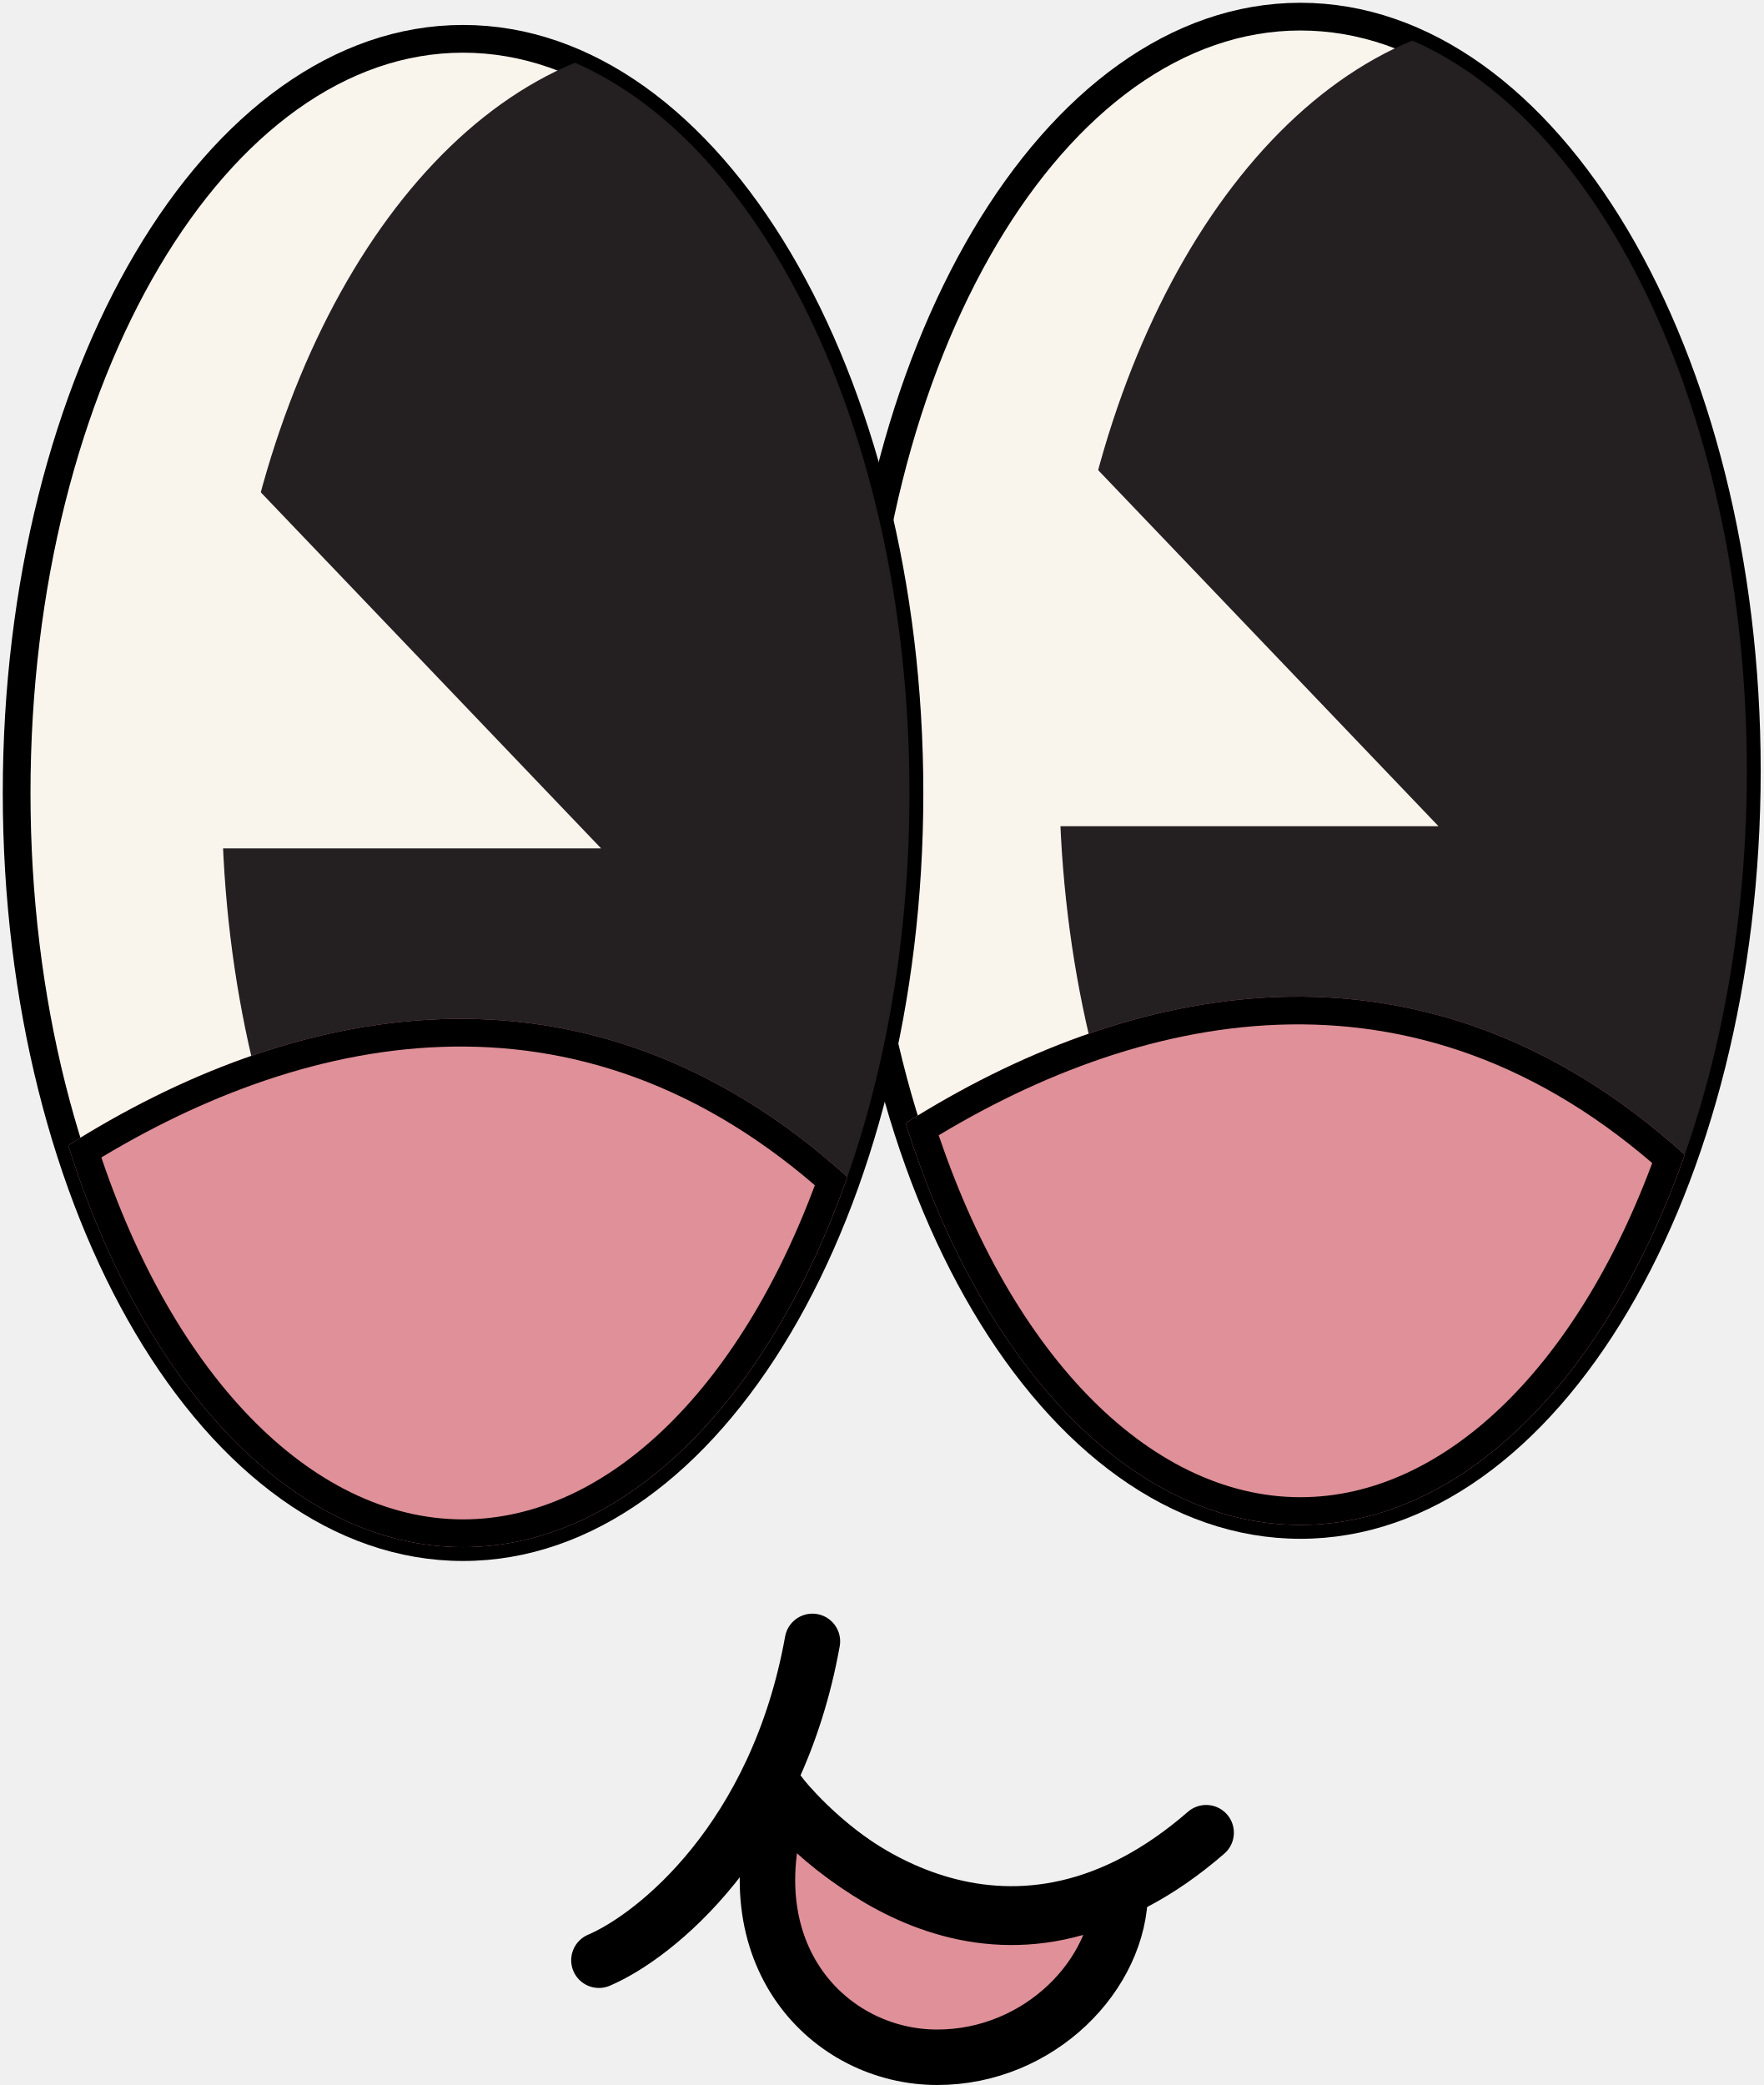
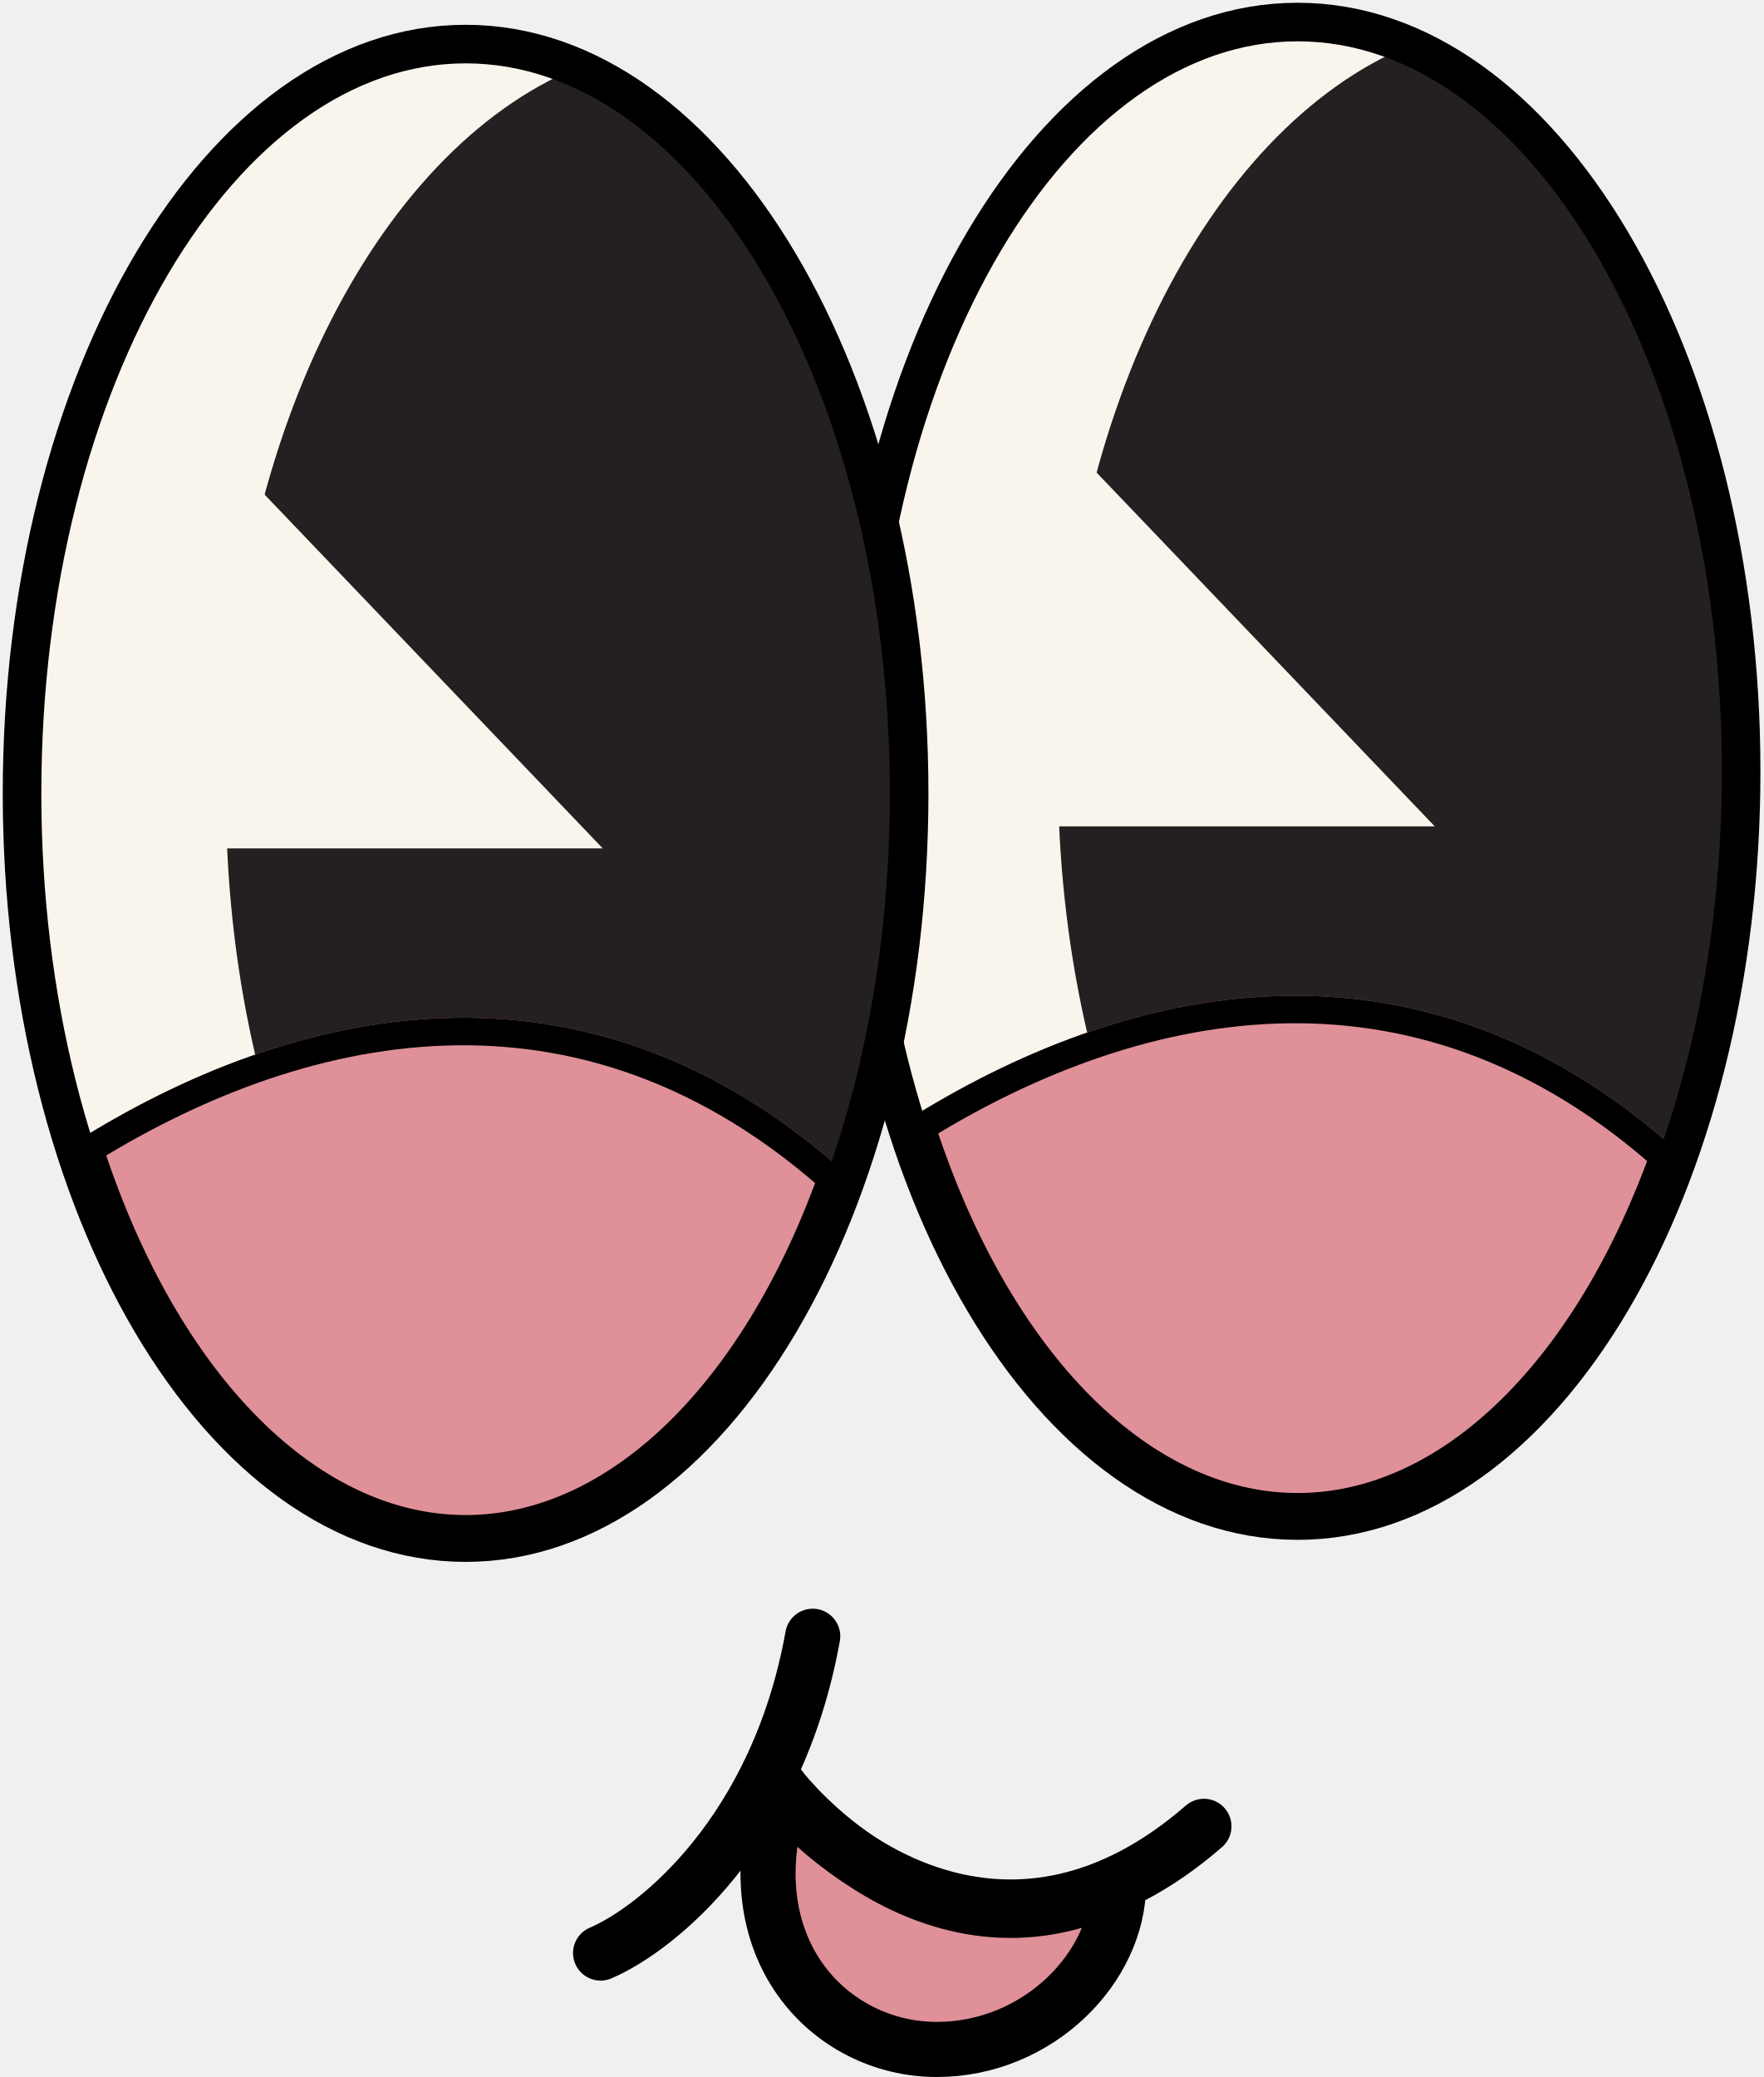
- <svg xmlns="http://www.w3.org/2000/svg" width="318" height="376" viewBox="0 0 318 376" fill="none">
-   <path d="M202.005 341C167.505 358 141 324 141 324C131.499 352.5 149.589 371 169.005 371C187.505 371 202.005 356 202.005 341Z" fill="#DF9098" stroke="black" stroke-width="10" />
-   <path d="M140.5 323.5C151.167 337.333 183 360.5 217.5 330.5" stroke="black" stroke-width="10" stroke-linecap="round" stroke-linejoin="round" />
-   <path d="M108 353.5C118.167 349.167 140.1 331.6 146.5 296" stroke="black" stroke-width="10" stroke-linecap="round" stroke-linejoin="round" />
-   <ellipse cx="234.5" cy="139" rx="80.5" ry="136" fill="#F9F4EC" stroke="black" stroke-width="5" />
-   <path fill-rule="evenodd" clip-rule="evenodd" d="M254.686 270.689C289.375 255.556 315 202.334 315 139C315 75.666 289.375 22.444 254.686 7.311C218.057 22.444 191 75.666 191 139C191 202.334 218.057 255.556 254.686 270.689Z" fill="#241F21" />
+ <svg xmlns="http://www.w3.org/2000/svg" width="320" height="377" viewBox="0 0 320 377" fill="none">
+   <path d="M203.005 342C168.505 359 142 325 142 325C132.499 353.5 150.589 372 170.005 372C188.505 372 203.005 357 203.005 342Z" fill="#DF9098" stroke="black" stroke-width="10" />
+   <path d="M141.5 324.5C152.167 338.333 184 361.5 218.5 331.5" stroke="black" stroke-width="10" stroke-linecap="round" stroke-linejoin="round" />
+   <path d="M109 354.5C119.167 350.167 141.1 332.6 147.5 297" stroke="black" stroke-width="10" stroke-linecap="round" stroke-linejoin="round" />
+   <ellipse cx="235.5" cy="140" rx="80.5" ry="136" fill="#F9F4EC" stroke="black" stroke-width="5" />
+   <path fill-rule="evenodd" clip-rule="evenodd" d="M255.686 271.689C290.375 256.556 316 203.334 316 140C316 76.666 290.375 23.444 255.686 8.311C219.057 23.444 192 76.666 192 140C192 203.334 219.057 256.556 255.686 271.689Z" fill="#241F21" />
  <mask id="path-6-inside-1_150_73" fill="white">
-     <path fill-rule="evenodd" clip-rule="evenodd" d="M303.8 208.242C289.78 248.207 263.992 275 234.5 275C203.626 275 176.812 245.637 163.308 202.539C202.77 177.598 255.943 164.93 303.8 208.242Z" />
+     <path fill-rule="evenodd" clip-rule="evenodd" d="M304.8 209.242C290.78 249.207 264.992 276 235.5 276C204.626 276 177.812 246.637 164.308 203.539C203.77 178.598 256.943 165.93 304.8 209.242Z" />
  </mask>
-   <path fill-rule="evenodd" clip-rule="evenodd" d="M303.8 208.242C289.78 248.207 263.992 275 234.5 275C203.626 275 176.812 245.637 163.308 202.539C202.77 177.598 255.943 164.93 303.8 208.242Z" fill="#DF9098" />
-   <path d="M303.8 208.242L308.518 209.897L309.618 206.763L307.155 204.535L303.8 208.242ZM163.308 202.539L160.636 198.312L157.387 200.366L158.536 204.034L163.308 202.539ZM299.082 206.587C285.283 245.92 260.711 270 234.5 270V280C267.274 280 294.277 250.493 308.518 209.897L299.082 206.587ZM234.5 270C207.055 270 181.4 243.555 168.079 201.044L158.536 204.034C172.224 247.718 200.198 280 234.5 280V270ZM307.155 204.535C282.267 182.01 255.743 173.881 230.226 174.799C204.864 175.711 180.849 185.538 160.636 198.312L165.979 206.765C185.229 194.599 207.53 185.622 230.585 184.792C253.485 183.969 277.476 191.162 300.445 211.949L307.155 204.535Z" fill="black" mask="url(#path-6-inside-1_150_73)" />
-   <path d="M166.402 149C154.901 108 175.569 84 183.902 70L259.402 149H166.402Z" fill="#F9F4EC" />
-   <ellipse cx="83.5" cy="143" rx="80.5" ry="136" fill="#F9F4EC" stroke="black" stroke-width="5" />
-   <path fill-rule="evenodd" clip-rule="evenodd" d="M103.686 274.689C138.375 259.556 164 206.334 164 143C164 79.666 138.375 26.444 103.686 11.311C67.057 26.444 40 79.666 40 143C40 206.334 67.057 259.556 103.686 274.689Z" fill="#241F21" />
-   <mask id="path-11-inside-2_150_73" fill="white">
-     <path fill-rule="evenodd" clip-rule="evenodd" d="M152.8 212.242C138.78 252.207 112.992 279 83.5 279C52.626 279 25.812 249.637 12.308 206.539C51.77 181.598 104.943 168.93 152.8 212.242Z" />
+   <path fill-rule="evenodd" clip-rule="evenodd" d="M304.8 209.242C290.78 249.207 264.992 276 235.5 276C204.626 276 177.812 246.637 164.308 203.539C203.77 178.598 256.943 165.93 304.8 209.242Z" fill="#DF9098" />
+   <path d="M304.8 209.242L309.518 210.897L310.618 207.763L308.155 205.535L304.8 209.242ZM164.308 203.539L161.636 199.312L158.387 201.366L159.536 205.034L164.308 203.539ZM300.082 207.587C286.283 246.92 261.711 271 235.5 271V281C268.274 281 295.277 251.493 309.518 210.897L300.082 207.587ZM235.5 271C208.055 271 182.4 244.555 169.079 202.044L159.536 205.034C173.224 248.718 201.198 281 235.5 281V271ZM308.155 205.535C283.267 183.01 256.743 174.881 231.226 175.799C205.864 176.711 181.849 186.538 161.636 199.312L166.979 207.765C186.229 195.599 208.53 186.622 231.585 185.792C254.485 184.969 278.476 192.162 301.445 212.949L308.155 205.535Z" fill="black" mask="url(#path-6-inside-1_150_73)" />
+   <path d="M167.402 150C155.901 109 176.569 85 184.902 71L260.402 150H167.402Z" fill="#F9F4EC" />
+   <ellipse cx="235.5" cy="140" rx="80.5" ry="136" stroke="black" stroke-width="7" />
+   <ellipse cx="84.5" cy="144" rx="80.5" ry="136" fill="#F9F4EC" stroke="black" stroke-width="5" />
+   <path fill-rule="evenodd" clip-rule="evenodd" d="M104.686 275.689C139.375 260.556 165 207.333 165 144C165 80.666 139.375 27.444 104.686 12.311C68.057 27.444 41 80.666 41 144C41 207.333 68.057 260.556 104.686 275.689Z" fill="#241F21" />
+   <mask id="path-12-inside-2_150_73" fill="white">
+     <path fill-rule="evenodd" clip-rule="evenodd" d="M153.8 213.242C139.78 253.207 113.992 280 84.5 280C53.626 280 26.812 250.637 13.308 207.539C52.77 182.598 105.943 169.93 153.8 213.242Z" />
  </mask>
-   <path fill-rule="evenodd" clip-rule="evenodd" d="M152.8 212.242C138.78 252.207 112.992 279 83.5 279C52.626 279 25.812 249.637 12.308 206.539C51.77 181.598 104.943 168.93 152.8 212.242Z" fill="#DF9098" />
-   <path d="M152.8 212.242L157.518 213.897L158.618 210.763L156.155 208.535L152.8 212.242ZM12.308 206.539L9.636 202.312L6.387 204.366L7.536 208.034L12.308 206.539ZM148.082 210.587C134.283 249.92 109.711 274 83.5 274V284C116.274 284 143.277 254.493 157.518 213.897L148.082 210.587ZM83.5 274C56.055 274 30.4 247.555 17.079 205.044L7.536 208.034C21.224 251.718 49.198 284 83.5 284V274ZM156.155 208.535C131.267 186.01 104.743 177.881 79.226 178.799C53.864 179.711 29.849 189.538 9.636 202.312L14.979 210.765C34.229 198.599 56.53 189.622 79.585 188.792C102.485 187.969 126.476 195.162 149.445 215.949L156.155 208.535Z" fill="black" mask="url(#path-11-inside-2_150_73)" />
-   <path d="M15.402 153C3.901 112 24.569 88 32.902 74L108.402 153H15.402Z" fill="#F9F4EC" />
+   <path fill-rule="evenodd" clip-rule="evenodd" d="M153.8 213.242C139.78 253.207 113.992 280 84.5 280C53.626 280 26.812 250.637 13.308 207.539C52.77 182.598 105.943 169.93 153.8 213.242Z" fill="#DF9098" />
+   <path d="M153.8 213.242L158.518 214.897L159.618 211.763L157.155 209.535L153.8 213.242ZM13.308 207.539L10.636 203.312L7.387 205.365L8.536 209.034L13.308 207.539ZM149.082 211.587C135.283 250.92 110.711 275 84.5 275V285C117.274 285 144.277 255.493 158.518 214.897L149.082 211.587ZM84.5 275C57.055 275 31.4 248.555 18.079 206.044L8.536 209.034C22.224 252.718 50.198 285 84.5 285V275ZM157.155 209.535C132.267 187.01 105.743 178.881 80.226 179.799C54.864 180.711 30.849 190.538 10.636 203.312L15.979 211.765C35.229 199.599 57.53 190.622 80.585 189.792C103.485 188.969 127.476 196.162 150.445 216.949L157.155 209.535Z" fill="black" mask="url(#path-12-inside-2_150_73)" />
+   <path d="M16.402 154C4.901 113 25.569 89 33.902 75L109.402 154H16.402Z" fill="#F9F4EC" />
+   <ellipse cx="84.5" cy="144" rx="80.5" ry="136" stroke="black" stroke-width="7" />
</svg>
